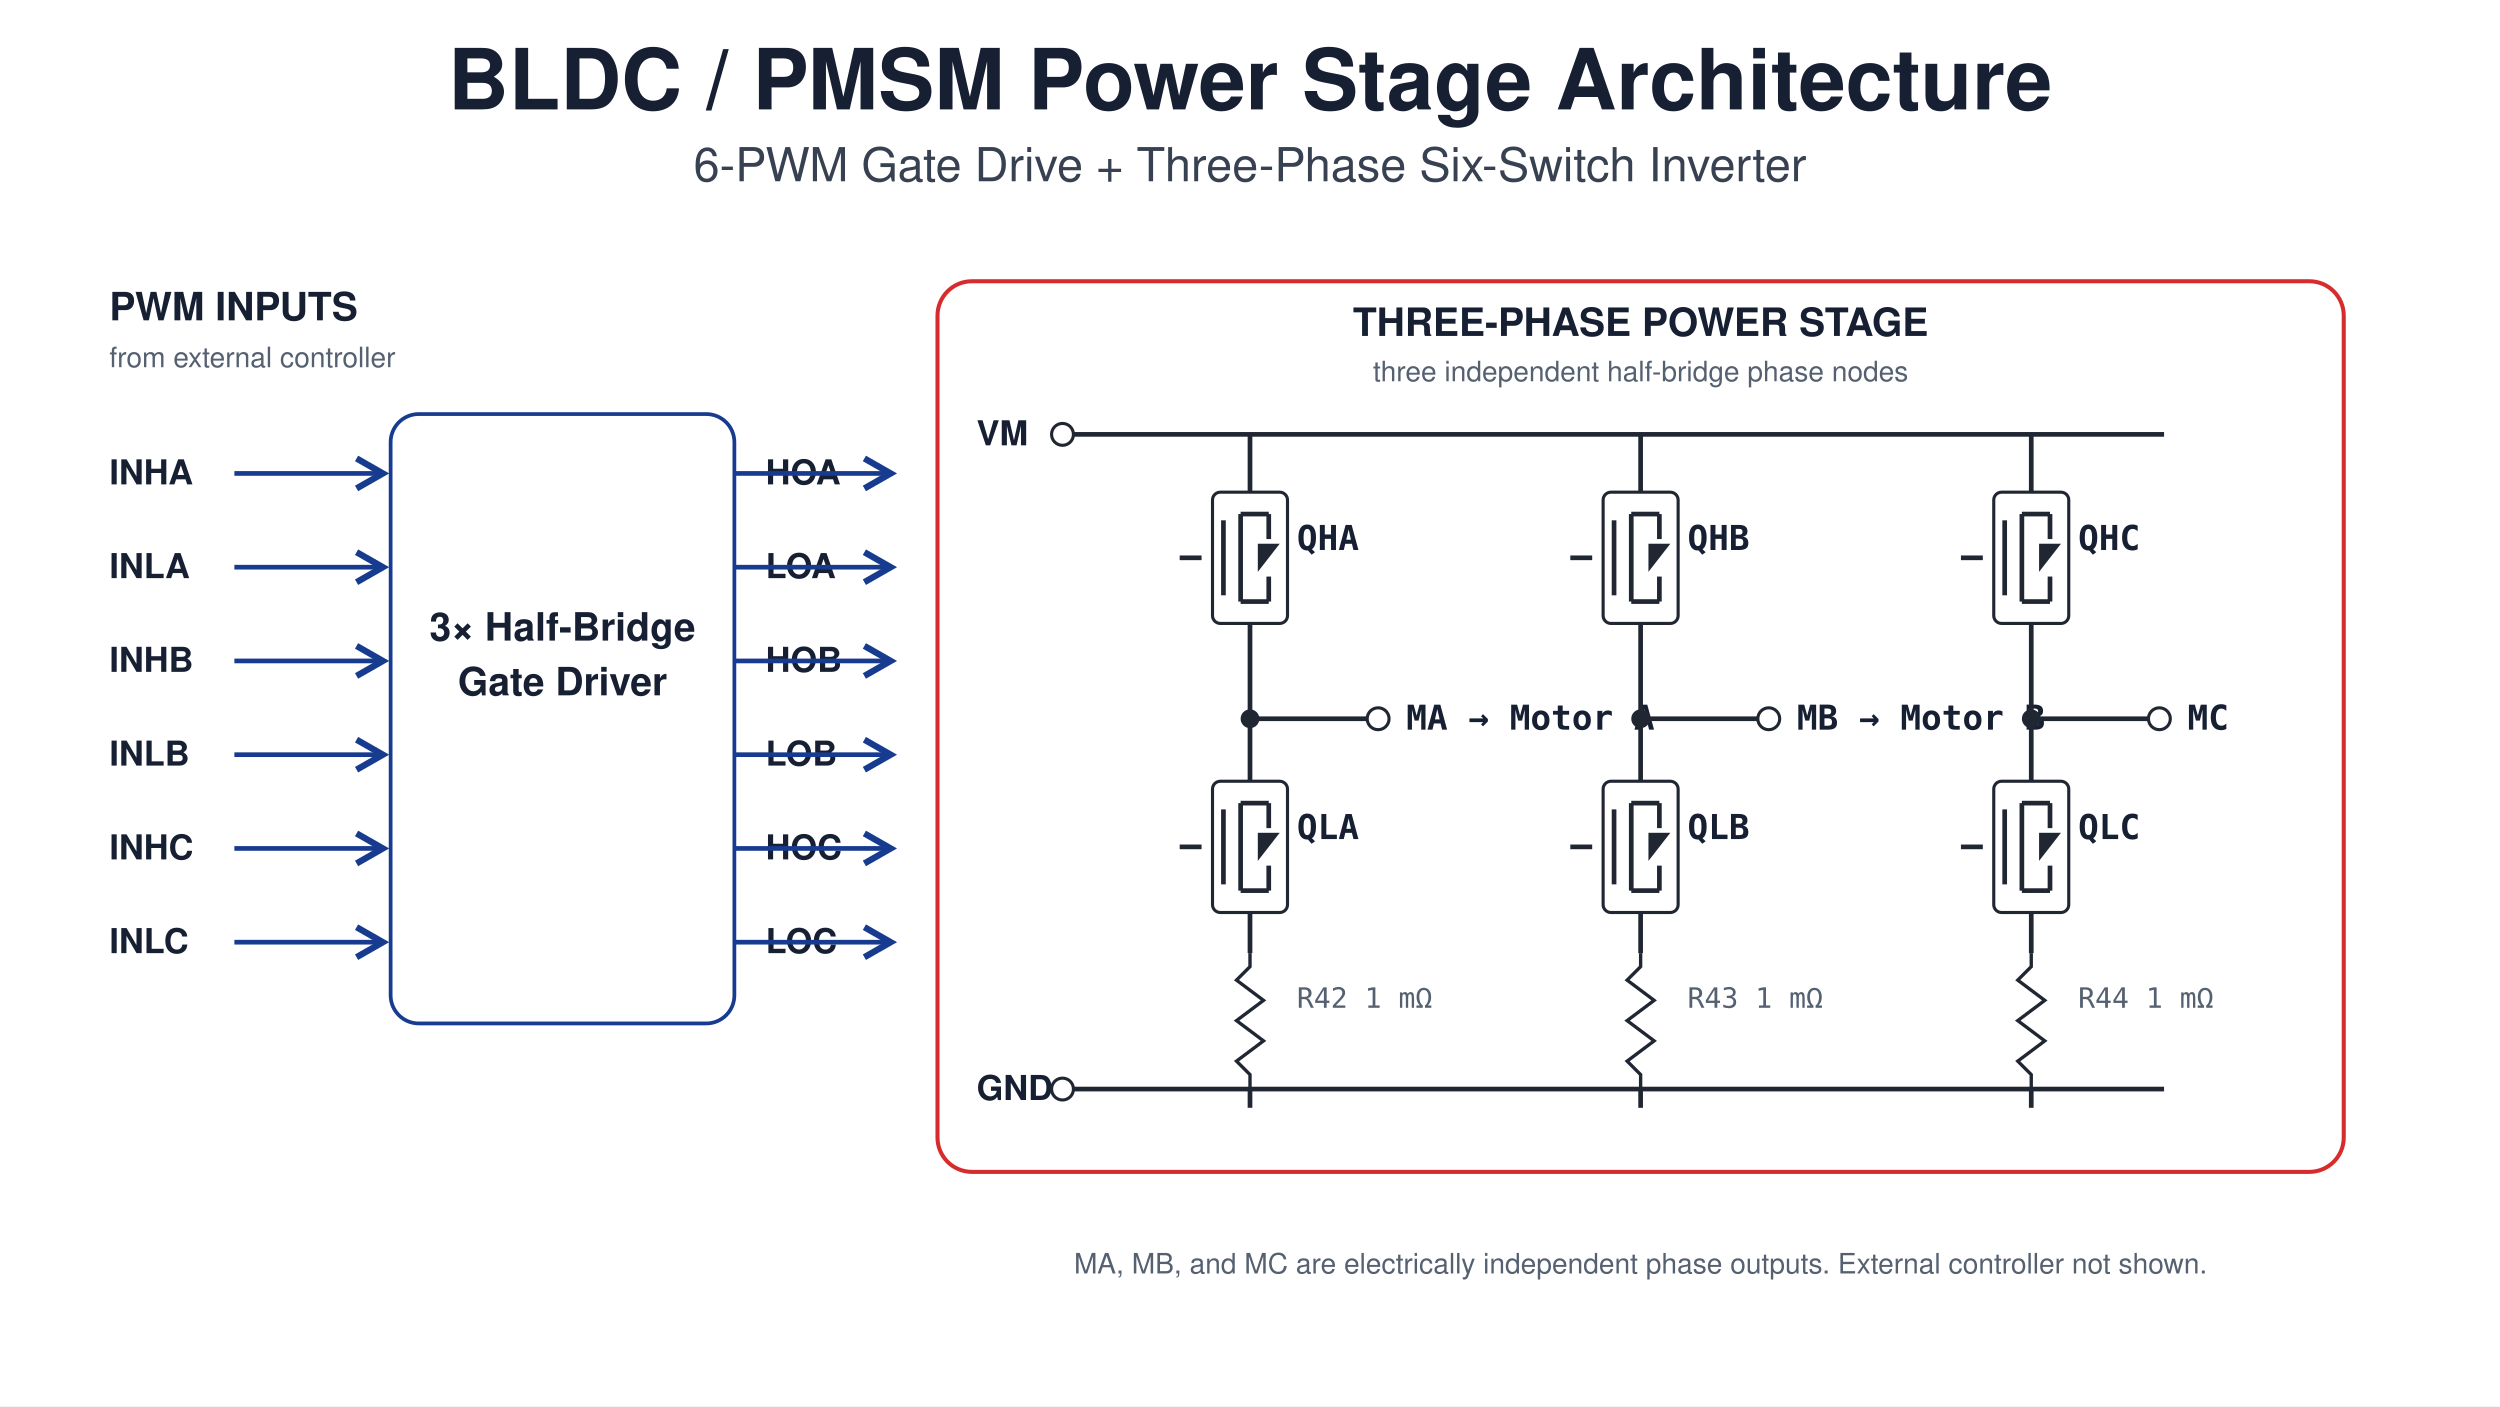
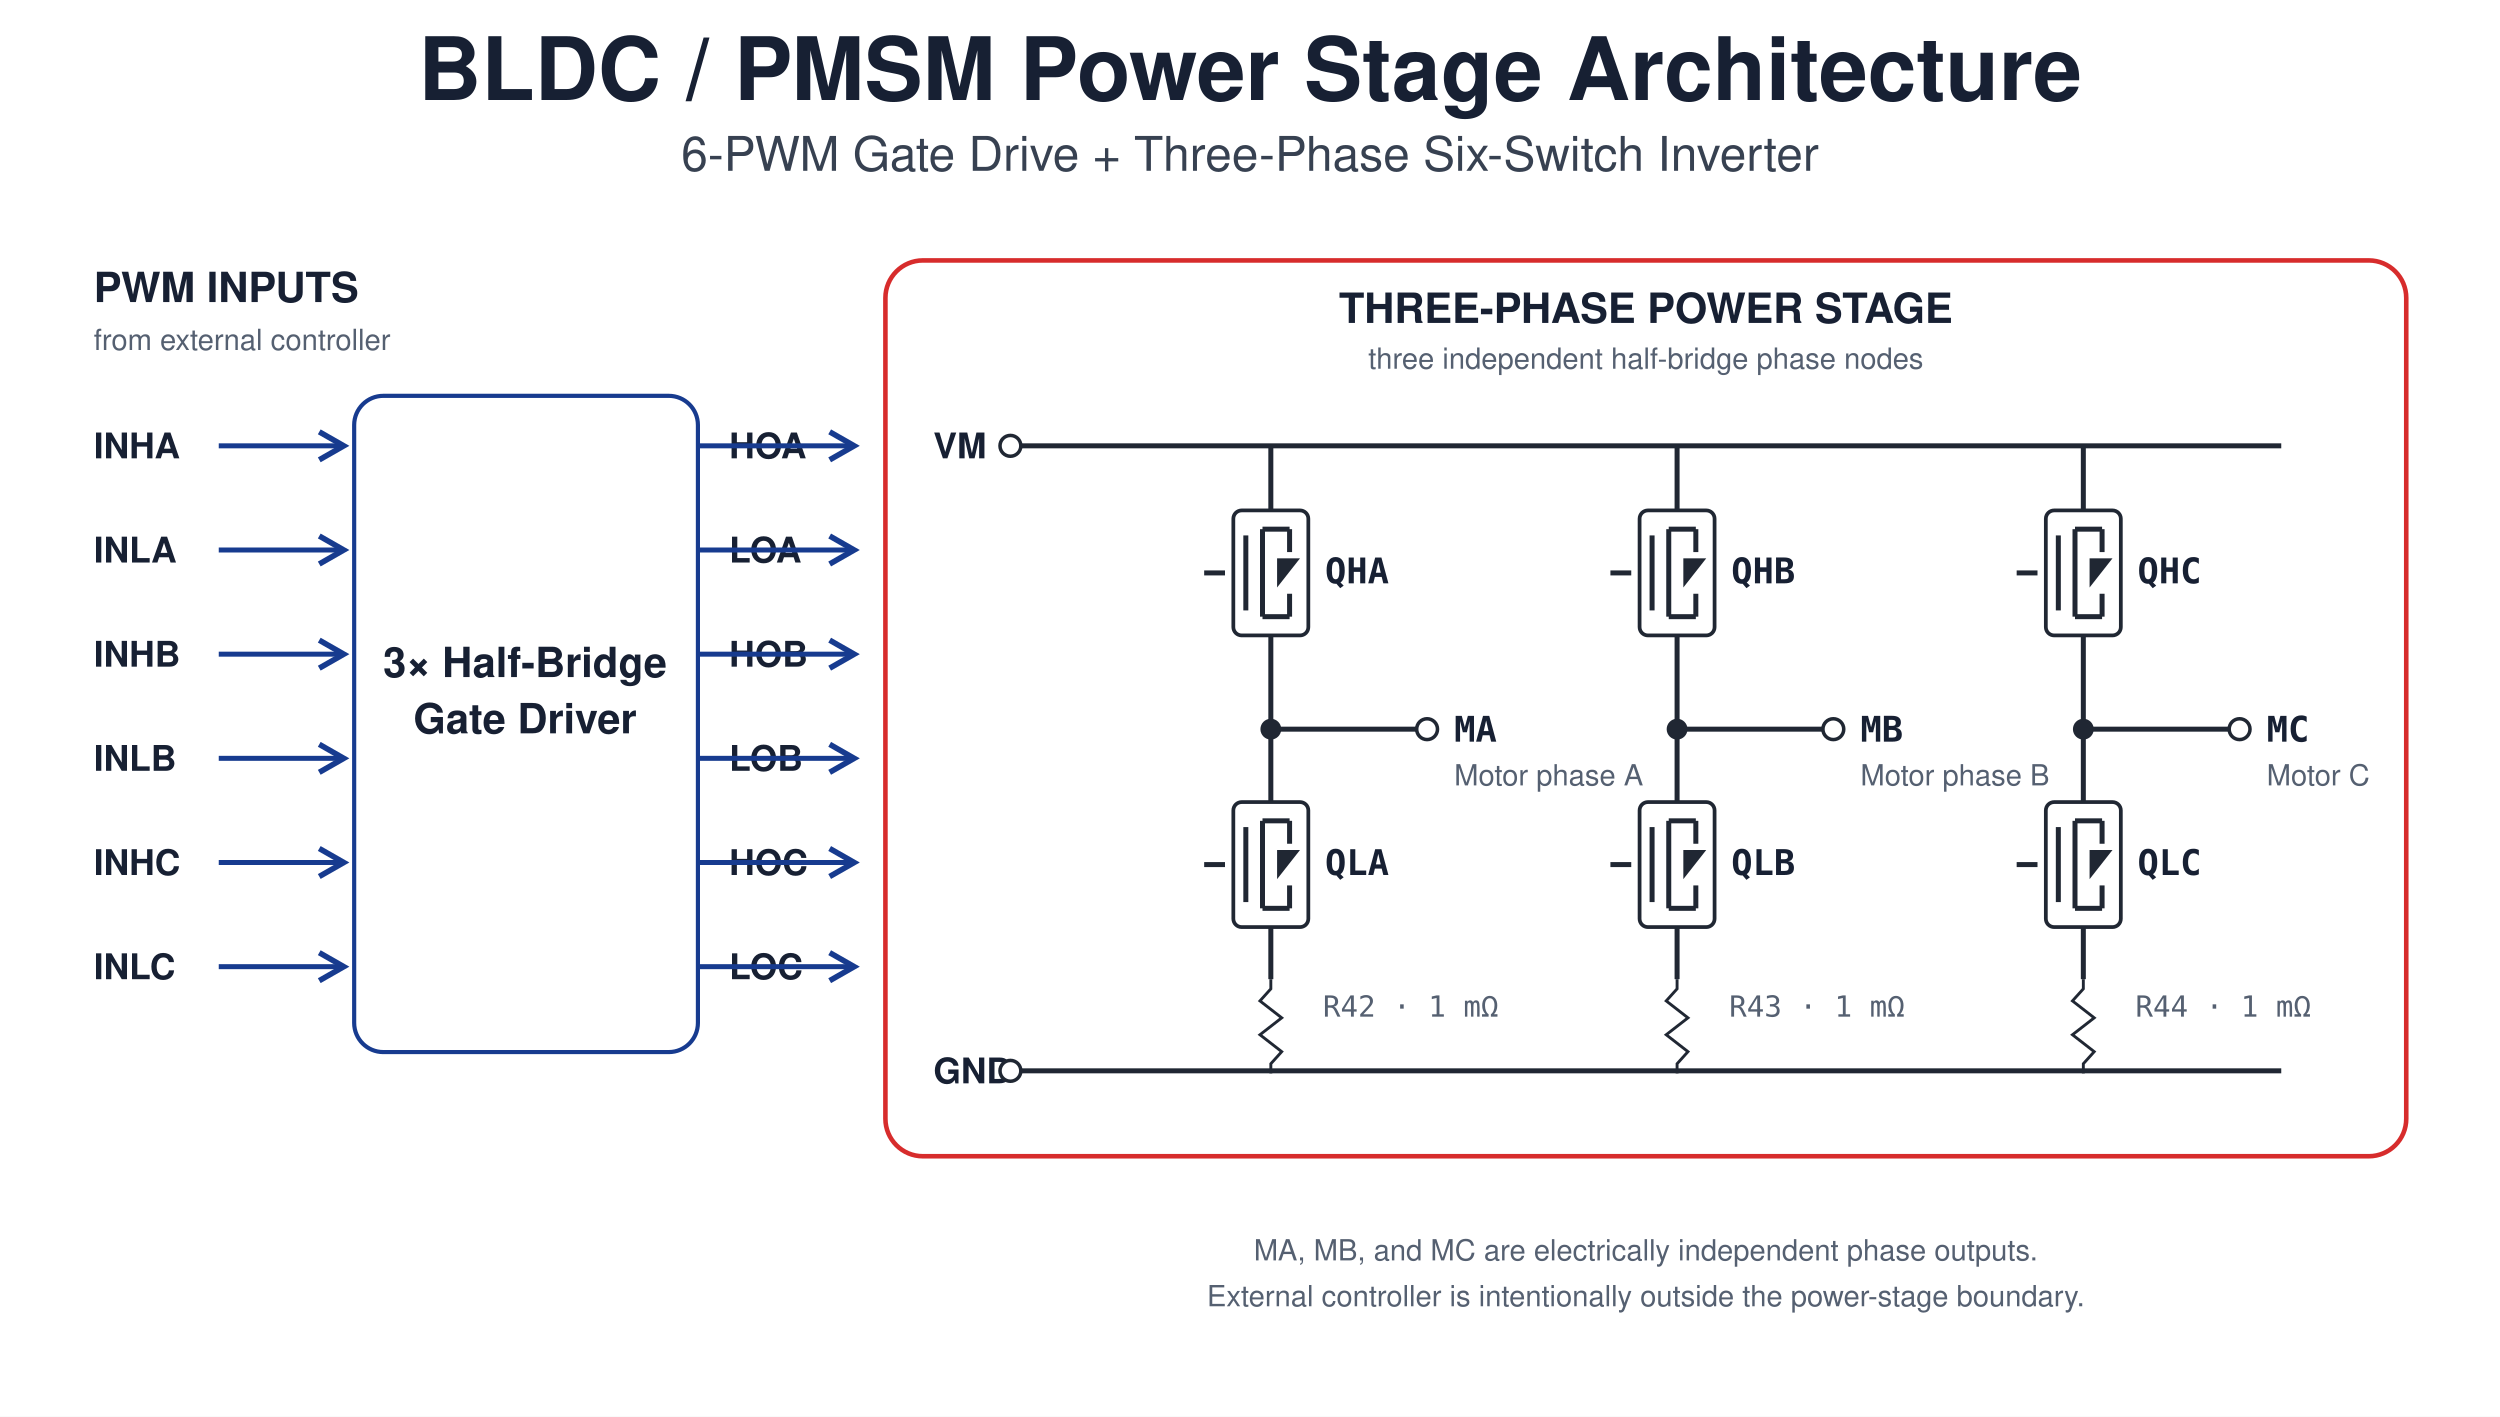
- <svg xmlns="http://www.w3.org/2000/svg" width="1600" height="900" viewBox="0 0 1600 900" role="img" aria-labelledby="title desc">
-   <rect width="1600" height="900" fill="#fff" />
-   <style>text{font-family:-apple-system,BlinkMacSystemFont,"Segoe UI",Helvetica,Arial,sans-serif;fill:#172033}.title{font-size:54px;font-weight:700}.subtitle{font-size:30px;fill:#374151}.section{font-size:25px;font-weight:700}.label{font-size:22px;font-weight:600}.small{font-size:18px;fill:#556071}.mono{font-family:ui-monospace,SFMono-Regular,Menlo,Consolas,monospace}.wire{fill:none;stroke:#202733;stroke-width:3}.sig{fill:none;stroke:#173b8f;stroke-width:3}.box{fill:#fff;stroke:#173b8f;stroke-width:2.4}.powerbox{fill:#fff;stroke:#d72c2c;stroke-width:2.6}.node{fill:#202733}.term{fill:#fff;stroke:#202733;stroke-width:2}</style>
+ <svg xmlns="http://www.w3.org/2000/svg" width="1200" height="680" viewBox="0 0 1200 680" role="img" aria-labelledby="title desc">
+   <rect width="1200" height="680" fill="#ffffff" />
+   <style>
+ text{font-family:-apple-system,BlinkMacSystemFont,"Segoe UI",Helvetica,Arial,sans-serif;fill:#172033}.title{font-size:42px;font-weight:700}.subtitle{font-size:23px;fill:#374151}.section{font-size:20px;font-weight:700}.label{font-size:17px;font-weight:600}.small{font-size:14px;fill:#556071}.mono{font-family:ui-monospace,SFMono-Regular,Menlo,Consolas,monospace}.wire{fill:none;stroke:#202733;stroke-width:2.4}.sig{fill:none;stroke:#173b8f;stroke-width:2.4}.box{fill:#fff;stroke:#173b8f;stroke-width:2}.powerbox{fill:#fff;stroke:#d72c2c;stroke-width:2.2}.node{fill:#202733}.term{fill:#fff;stroke:#202733;stroke-width:1.7}
+ </style>
  <defs>
-     <marker id="arrowBlue" viewBox="0 0 10 10" refX="8" refY="5" markerWidth="8" markerHeight="8" orient="auto">
-       <path d="M1 1L8 5L1 9" fill="none" stroke="#173b8f" stroke-width="1.7" />
+     <marker id="arrowBlue" viewBox="0 0 10 10" refX="8" refY="5" markerWidth="7" markerHeight="7" orient="auto">
+       <path d="M1 1L8 5L1 9" fill="none" stroke="#173b8f" stroke-width="1.6" />
    </marker>
    <g id="fet">
-       <rect x="-24" y="-42" width="48" height="84" rx="5" fill="#fff" stroke="#202733" stroke-width="2" />
-       <path d="M-45 0h14M-17-24v48M-6-28v56M-6-28h18M-6 28h18" class="wire" />
-       <path d="M12-28v16M12 12v16" class="wire" />
-       <path d="M5 9l14-18H5z" fill="#202733" />
+       <rect x="-18" y="-30" width="36" height="60" rx="4" fill="#fff" stroke="#202733" stroke-width="1.8" />
+       <path d="M-32 0h10M-12-18v36M-4-21v42M-4-21h13M-4 21h13" class="wire" />
+       <path d="M9-21v11M9 10v11" class="wire" />
+       <path d="M3 7l11-14H3z" fill="#202733" />
    </g>
    <g id="vshunt">
-       <path d="M0 0v12l-12 12 24 18-24 18 24 18-24 18 12 12v12" class="wire" />
+       <path d="M0 0v8l-9 10 18 14-18 14 18 14-9 10v8" class="wire" />
    </g>
  </defs>
-   <text class="title" x="800" y="70" text-anchor="middle">BLDC / PMSM Power Stage Architecture</text>
-   <text class="subtitle" x="800" y="116" text-anchor="middle">6-PWM Gate Drive + Three-Phase Six-Switch Inverter</text>
-   <text class="section" x="70" y="205" fill="#173b8f">PWM INPUTS</text>
-   <text class="small" x="70" y="235">from external controller</text>
+   <text class="title" x="600" y="48" text-anchor="middle">BLDC / PMSM Power Stage Architecture</text>
+   <text class="subtitle" x="600" y="82" text-anchor="middle">6-PWM Gate Drive + Three-Phase Six-Switch Inverter</text>
+   <text class="section" x="45" y="145" fill="#173b8f">PWM INPUTS</text>
+   <text class="small" x="45" y="168">from external controller</text>
  <g class="label mono">
-     <text x="70" y="310">INHA</text>
-     <text x="70" y="370">INLA</text>
-     <text x="70" y="430">INHB</text>
-     <text x="70" y="490">INLB</text>
-     <text x="70" y="550">INHC</text>
-     <text x="70" y="610">INLC</text>
+     <text x="45" y="220">INHA</text>
+     <text x="45" y="270">INLA</text>
+     <text x="45" y="320">INHB</text>
+     <text x="45" y="370">INLB</text>
+     <text x="45" y="420">INHC</text>
+     <text x="45" y="470">INLC</text>
  </g>
  <g class="sig" marker-end="url(#arrowBlue)">
-     <path d="M150 303H245" />
-     <path d="M150 363H245" />
-     <path d="M150 423H245" />
-     <path d="M150 483H245" />
-     <path d="M150 543H245" />
-     <path d="M150 603H245" />
+     <path d="M105 214H165" />
+     <path d="M105 264H165" />
+     <path d="M105 314H165" />
+     <path d="M105 364H165" />
+     <path d="M105 414H165" />
+     <path d="M105 464H165" />
  </g>
-   <rect class="box" x="250" y="265" width="220" height="390" rx="18" />
-   <text class="section" x="360" y="410" text-anchor="middle" fill="#173b8f">3× Half-Bridge</text>
-   <text class="section" x="360" y="445" text-anchor="middle" fill="#173b8f">Gate Driver</text>
+   <rect class="box" x="170" y="190" width="165" height="315" rx="14" />
+   <text class="section" x="252" y="325" text-anchor="middle" fill="#173b8f">3× Half-Bridge</text>
+   <text class="section" x="252" y="352" text-anchor="middle" fill="#173b8f">Gate Driver</text>
  <g class="label mono" fill="#173b8f">
-     <text x="490" y="310">HOA</text>
-     <text x="490" y="370">LOA</text>
-     <text x="490" y="430">HOB</text>
-     <text x="490" y="490">LOB</text>
-     <text x="490" y="550">HOC</text>
-     <text x="490" y="610">LOC</text>
+     <text x="350" y="220">HOA</text>
+     <text x="350" y="270">LOA</text>
+     <text x="350" y="320">HOB</text>
+     <text x="350" y="370">LOB</text>
+     <text x="350" y="420">HOC</text>
+     <text x="350" y="470">LOC</text>
  </g>
  <g class="sig" marker-end="url(#arrowBlue)">
-     <path d="M470 303H570" />
-     <path d="M470 363H570" />
-     <path d="M470 423H570" />
-     <path d="M470 483H570" />
-     <path d="M470 543H570" />
-     <path d="M470 603H570" />
+     <path d="M335 214H410" />
+     <path d="M335 264H410" />
+     <path d="M335 314H410" />
+     <path d="M335 364H410" />
+     <path d="M335 414H410" />
+     <path d="M335 464H410" />
  </g>
-   <rect class="powerbox" x="600" y="180" width="900" height="570" rx="22" />
-   <text class="section" x="1050" y="215" text-anchor="middle" fill="#d72c2c">THREE-PHASE POWER STAGE</text>
-   <text class="small" x="1050" y="244" text-anchor="middle">three independent half-bridge phase nodes</text>
-   <text class="label" x="625" y="285">VM</text>
-   <circle class="term" cx="680" cy="278" r="7" />
-   <path class="wire" d="M687 278H1385" />
-   <text class="label" x="625" y="704">GND</text>
-   <circle class="term" cx="680" cy="697" r="7" />
-   <path class="wire" d="M687 697H1385" />
-   <path class="wire" d="M800 278V315M800 399V460M800 460V500M800 584V610" />
-   <use href="#fet" transform="translate(800 357)" />
-   <use href="#fet" transform="translate(800 542)" />
-   <circle class="node" cx="800" cy="460" r="6" />
-   <path class="wire" d="M800 460H875" />
-   <circle class="term" cx="882" cy="460" r="7" />
-   <text class="label mono" x="900" y="467">MA → Motor A</text>
-   <text class="label mono" x="830" y="352">QHA</text>
-   <text class="label mono" x="830" y="537">QLA</text>
-   <use href="#vshunt" transform="translate(800 610) scale(.72)" />
-   <text class="small mono" x="830" y="645">R42  1 mΩ</text>
-   <path class="wire" d="M800 709V697" />
-   <path class="wire" d="M1050 278V315M1050 399V460M1050 460V500M1050 584V610" />
-   <use href="#fet" transform="translate(1050 357)" />
-   <use href="#fet" transform="translate(1050 542)" />
-   <circle class="node" cx="1050" cy="460" r="6" />
-   <path class="wire" d="M1050 460H1125" />
-   <circle class="term" cx="1132" cy="460" r="7" />
-   <text class="label mono" x="1150" y="467">MB → Motor B</text>
-   <text class="label mono" x="1080" y="352">QHB</text>
-   <text class="label mono" x="1080" y="537">QLB</text>
-   <use href="#vshunt" transform="translate(1050 610) scale(.72)" />
-   <text class="small mono" x="1080" y="645">R43  1 mΩ</text>
-   <path class="wire" d="M1050 709V697" />
-   <path class="wire" d="M1300 278V315M1300 399V460M1300 460V500M1300 584V610" />
-   <use href="#fet" transform="translate(1300 357)" />
-   <use href="#fet" transform="translate(1300 542)" />
-   <circle class="node" cx="1300" cy="460" r="6" />
-   <path class="wire" d="M1300 460H1375" />
-   <circle class="term" cx="1382" cy="460" r="7" />
-   <text class="label mono" x="1400" y="467">MC</text>
-   <text class="label mono" x="1330" y="352">QHC</text>
-   <text class="label mono" x="1330" y="537">QLC</text>
-   <use href="#vshunt" transform="translate(1300 610) scale(.72)" />
-   <text class="small mono" x="1330" y="645">R44  1 mΩ</text>
-   <path class="wire" d="M1300 709V697" />
-   <text class="small" x="1050" y="815" text-anchor="middle">MA, MB, and MC are electrically independent phase outputs. External controller not shown.</text>
+   <rect class="powerbox" x="425" y="125" width="730" height="430" rx="18" />
+   <text class="section" x="790" y="155" text-anchor="middle" fill="#d72c2c">THREE-PHASE POWER STAGE</text>
+   <text class="small" x="790" y="177" text-anchor="middle">three independent half-bridge phase nodes</text>
+   <text class="label" x="448" y="220">VM</text>
+   <circle class="term" cx="485" cy="214" r="5" />
+   <path class="wire" d="M490 214H1095" />
+   <text class="label" x="448" y="520">GND</text>
+   <circle class="term" cx="485" cy="514" r="5" />
+   <path class="wire" d="M490 514H1095" />
+   <path class="wire" d="M610 214V245M610 305V350M610 350V385M610 445V470" />
+   <use href="#fet" transform="translate(610 275)" />
+   <use href="#fet" transform="translate(610 415)" />
+   <circle class="node" cx="610" cy="350" r="5" />
+   <path class="wire" d="M610 350H680" />
+   <circle class="term" cx="685" cy="350" r="5" />
+   <text class="label mono" x="698" y="356">MA</text>
+   <text class="small" x="698" y="377">Motor phase A</text>
+   <text class="label mono" x="636" y="280">QHA</text>
+   <text class="label mono" x="636" y="420">QLA</text>
+   <use href="#vshunt" transform="translate(610 470) scale(.58)" />
+   <text class="small mono" x="635" y="488">R42 · 1 mΩ</text>
+   <path class="wire" d="M610 515V514" />
+   <path class="wire" d="M805 214V245M805 305V350M805 350V385M805 445V470" />
+   <use href="#fet" transform="translate(805 275)" />
+   <use href="#fet" transform="translate(805 415)" />
+   <circle class="node" cx="805" cy="350" r="5" />
+   <path class="wire" d="M805 350H875" />
+   <circle class="term" cx="880" cy="350" r="5" />
+   <text class="label mono" x="893" y="356">MB</text>
+   <text class="small" x="893" y="377">Motor phase B</text>
+   <text class="label mono" x="831" y="280">QHB</text>
+   <text class="label mono" x="831" y="420">QLB</text>
+   <use href="#vshunt" transform="translate(805 470) scale(.58)" />
+   <text class="small mono" x="830" y="488">R43 · 1 mΩ</text>
+   <path class="wire" d="M805 515V514" />
+   <path class="wire" d="M1000 214V245M1000 305V350M1000 350V385M1000 445V470" />
+   <use href="#fet" transform="translate(1000 275)" />
+   <use href="#fet" transform="translate(1000 415)" />
+   <circle class="node" cx="1000" cy="350" r="5" />
+   <path class="wire" d="M1000 350H1070" />
+   <circle class="term" cx="1075" cy="350" r="5" />
+   <text class="label mono" x="1088" y="356">MC</text>
+   <text class="small" x="1088" y="377">Motor C</text>
+   <text class="label mono" x="1026" y="280">QHC</text>
+   <text class="label mono" x="1026" y="420">QLC</text>
+   <use href="#vshunt" transform="translate(1000 470) scale(.58)" />
+   <text class="small mono" x="1025" y="488">R44 · 1 mΩ</text>
+   <path class="wire" d="M1000 515V514" />
+   <text class="small" x="790" y="605" text-anchor="middle">MA, MB, and MC are electrically independent phase outputs.</text>
+   <text class="small" x="790" y="627" text-anchor="middle">External controller is intentionally outside the power-stage boundary.</text>
</svg>
